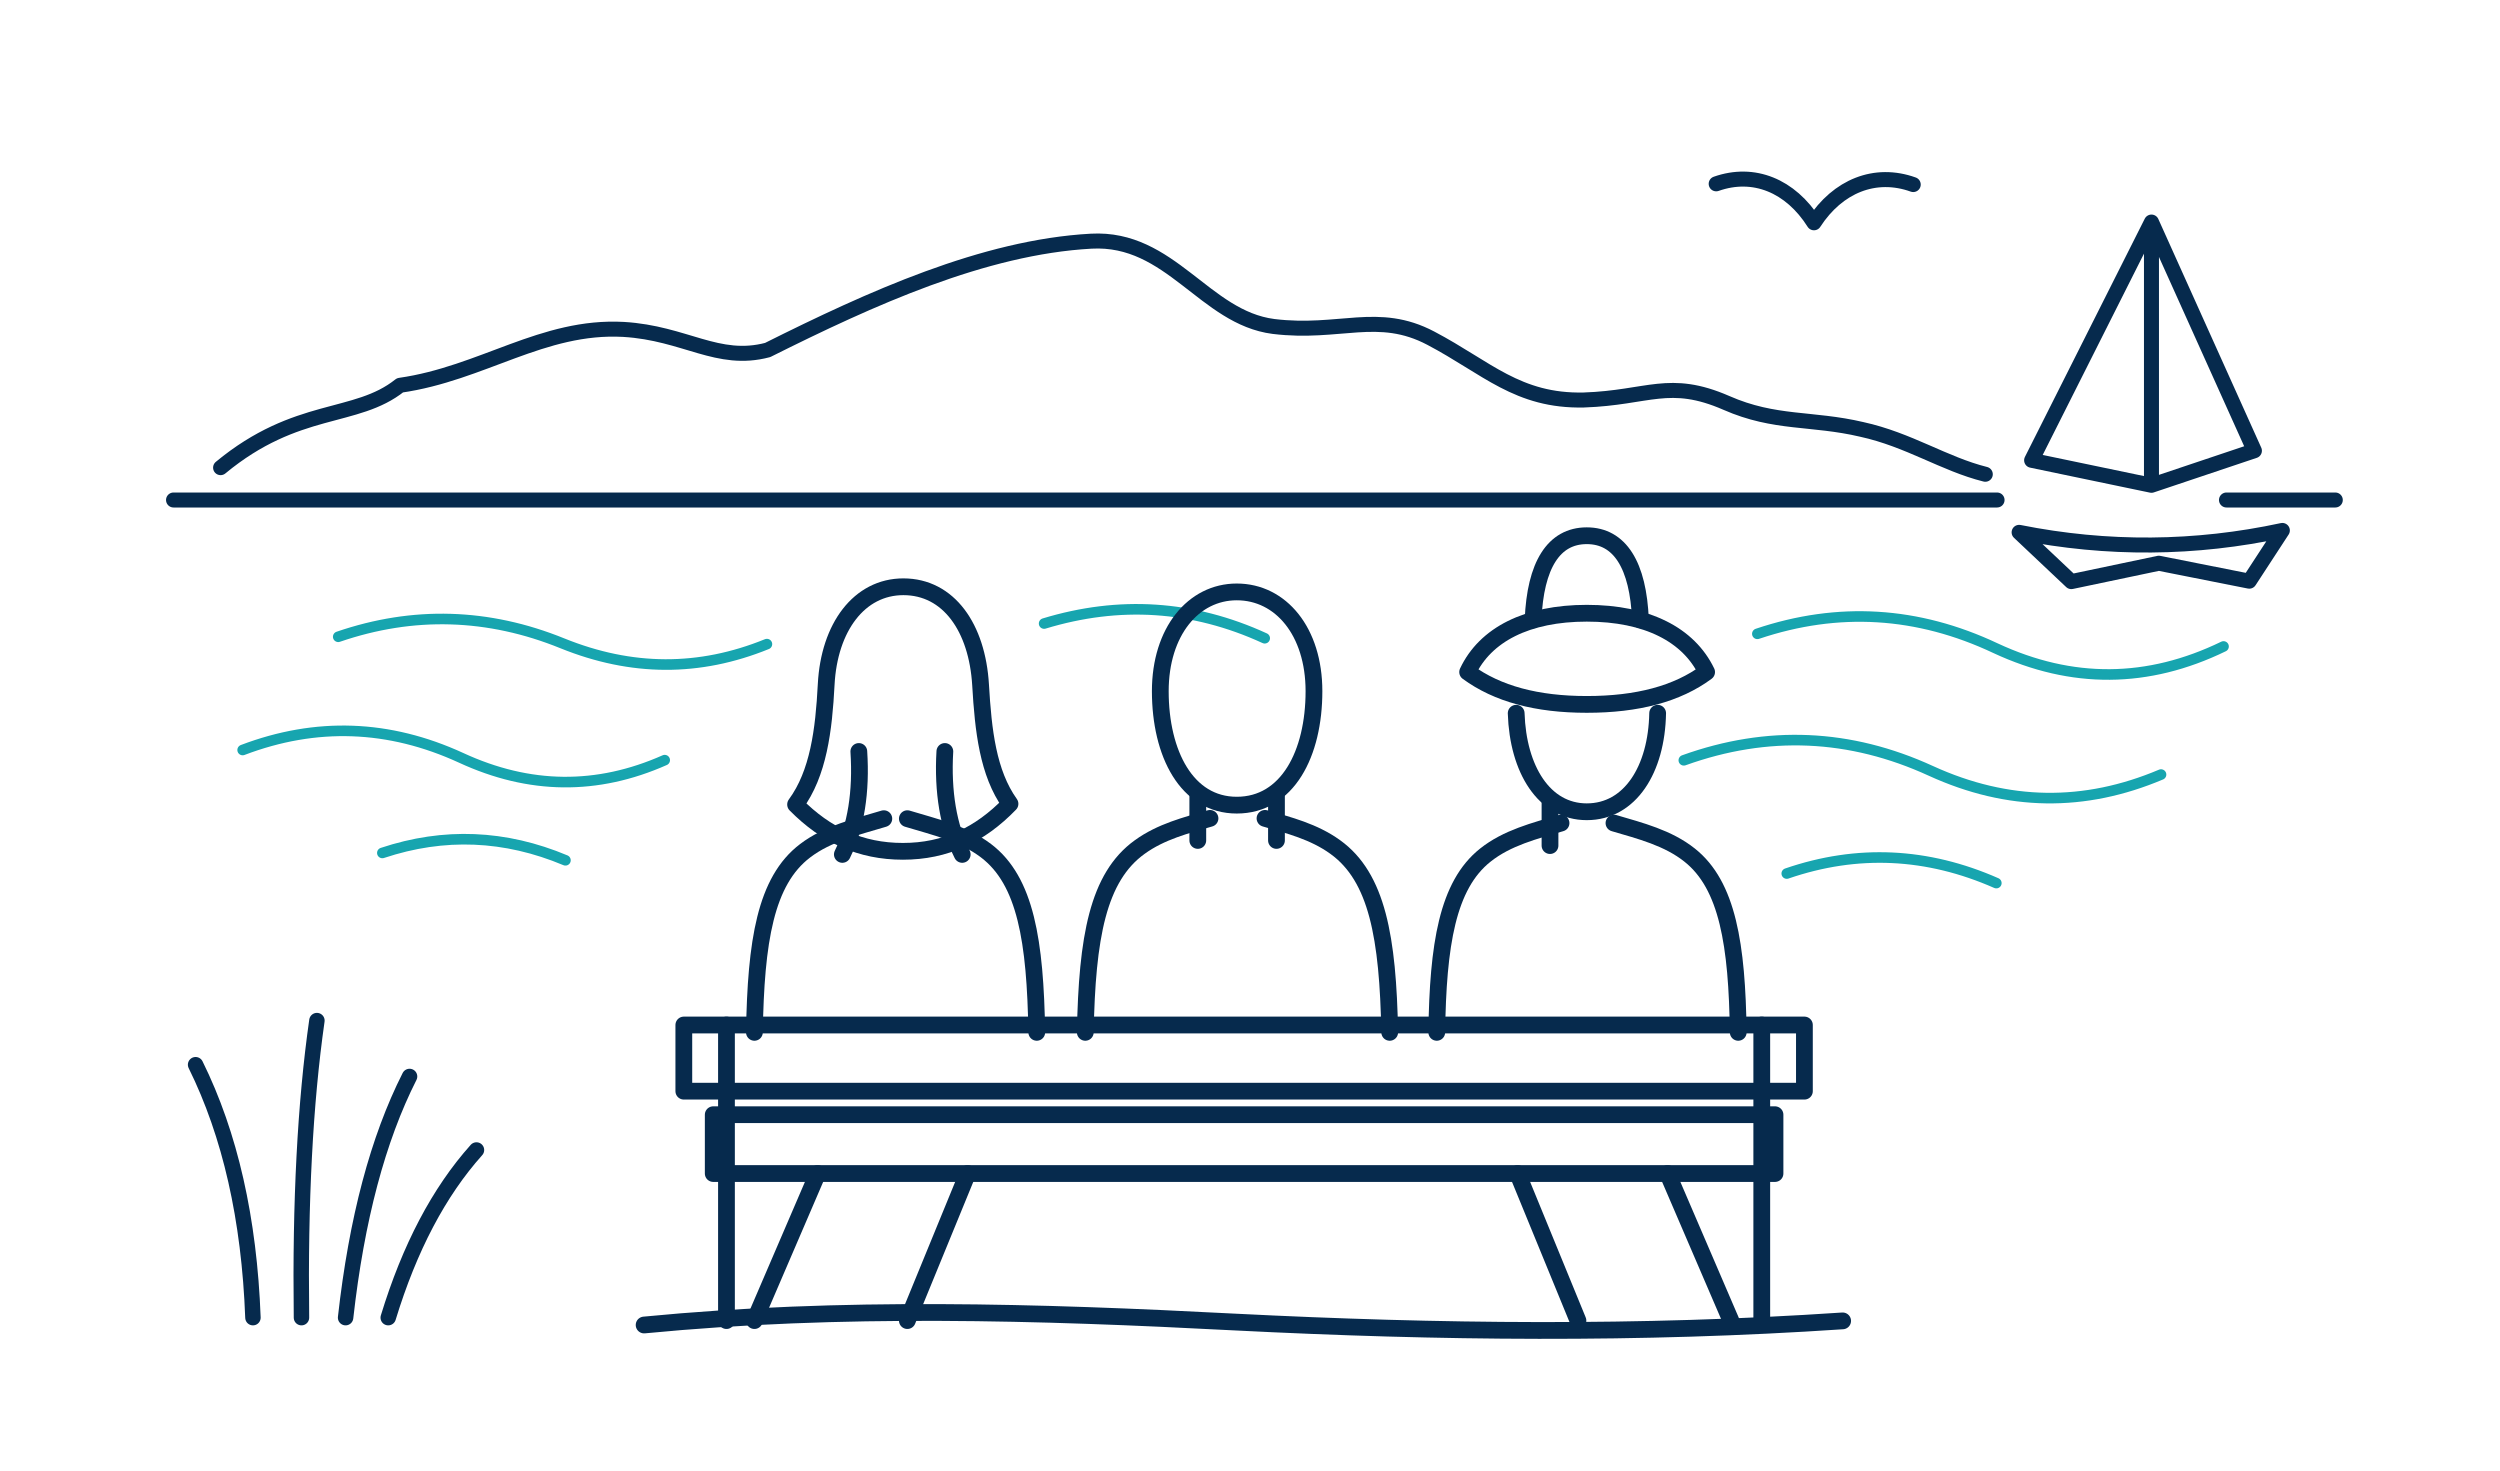
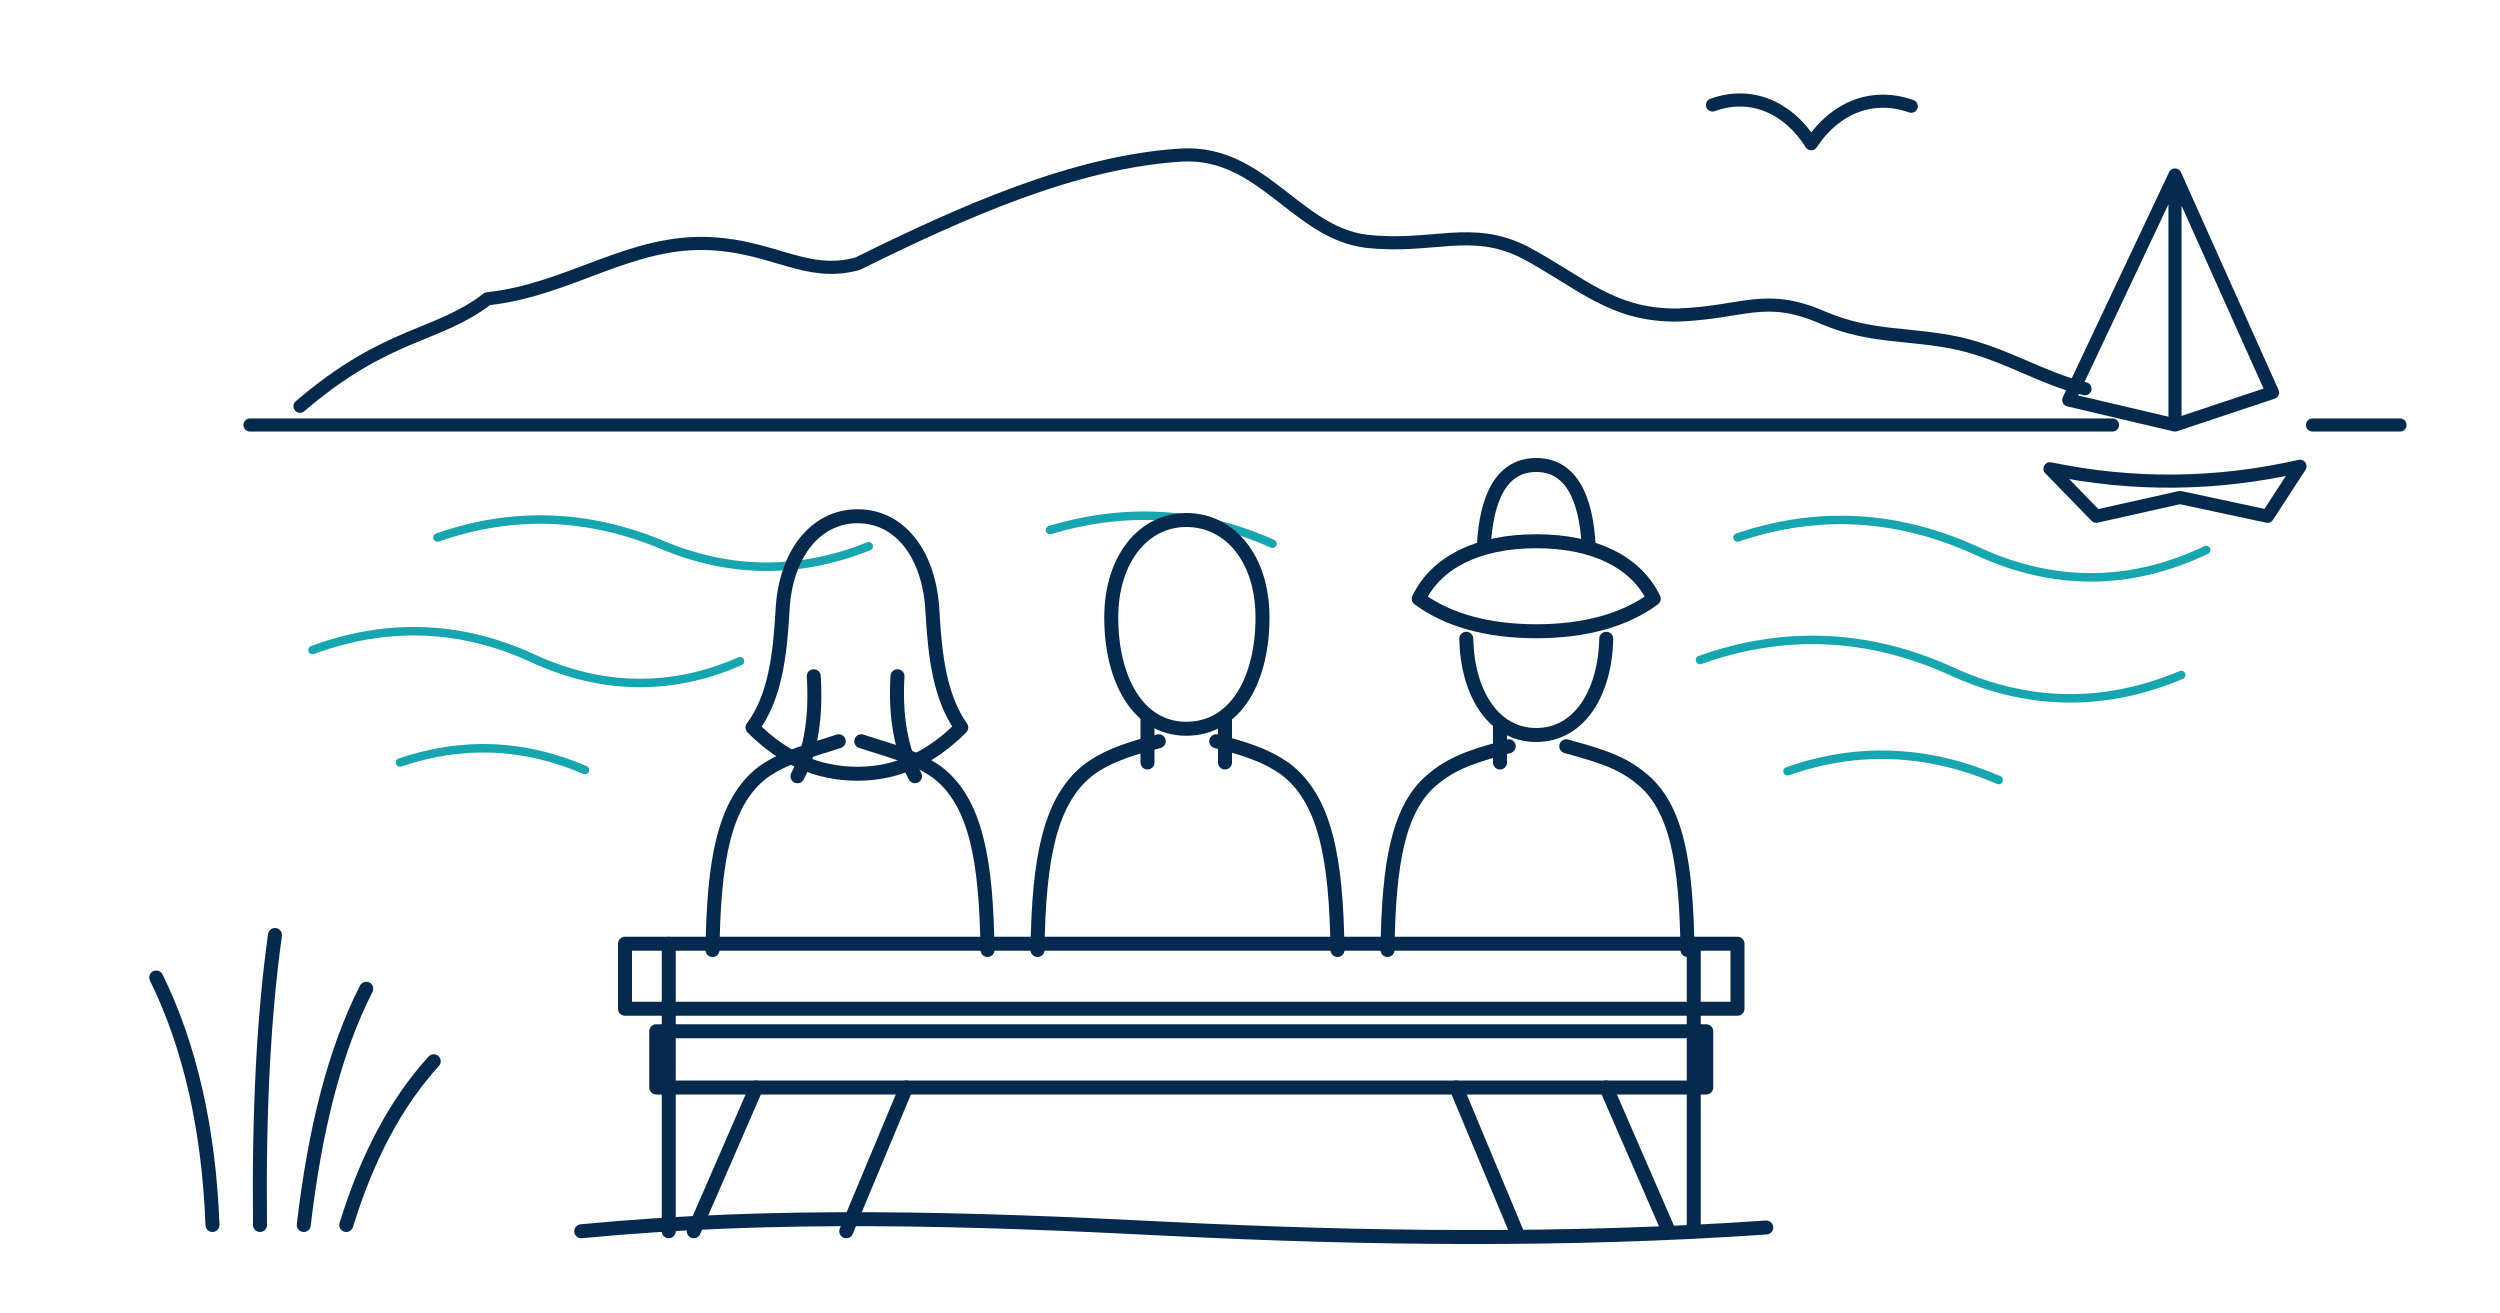
- <svg xmlns="http://www.w3.org/2000/svg" viewBox="0 0 170 100" role="img" aria-hidden="true">
-   <g fill="none" stroke="#062a4d" stroke-width="1.02" stroke-linecap="round" stroke-linejoin="round">
-     <path d="M15 31.8c5.2-4.3 9.2-3.2 12.2-5.6 5.6-.8 9.7-4.1 15.2-3.8 4.2.25 6.4 2.3 9.8 1.4 7-3.5 14.7-7 22-7.4 5.4-.3 7.7 5.2 12.4 5.8 4.5.55 7.1-1.1 10.7.8 3.8 2 5.9 4.3 10.4 4.2 4.4-.15 5.8-1.5 9.7.2 3.3 1.45 5.8 1 9.2 1.8 3.2.7 5.6 2.35 8.4 3.05" />
-     <path d="M11.8 34h124M151.4 34h7.4" />
-     <path d="M116.7 12.5c2.55-.9 5.05.12 6.65 2.65 1.62-2.5 4.16-3.53 6.75-2.6" />
+ <svg xmlns="http://www.w3.org/2000/svg" viewBox="0 0 200 105" role="img" aria-hidden="true">
+   <g fill="none" stroke="#062a4d" stroke-width="1.05" stroke-linecap="round" stroke-linejoin="round">
+     <path d="M24 32.5c7-6 11-5.5 15-8.6 6.6-.7 11.5-4.8 18-4.4 5 .3 7.6 2.7 11.6 1.6 8.3-4.1 17.4-8.2 26-8.7 6.4-.3 9.1 6.2 14.7 6.9 5.3.6 8.4-1.3 12.7.9 4.5 2.4 7 5.1 12.3 5 5.2-.2 6.9-1.8 11.5.2 4 1.7 6.9 1.2 11 2.1 3.8.9 6.6 2.8 10 3.6" />
+     <path d="M20 34h149M185 34h7" />
+     <path d="M137 8.4c3-1.1 6 .1 7.9 3.1 1.9-2.9 4.9-4.1 8-3" />
+     <path d="M174 34V14m0 0-8.5 18 8.5 2m0-20 7.8 17.4L174 34" />
+     <path d="M164 37.5c6.7 1.4 13.4 1.3 20-.2l-2.6 4-7-1.5-6.7 1.5Z" />
  </g>
-   <g fill="none" stroke="#062a4d" stroke-width="1.02" stroke-linecap="round" stroke-linejoin="round">
-     <path d="M146.3 33V15.1M146.3 15.1l-8.15 16.2 8.15 1.7M146.3 15.1l7 15.55-7 2.35" />
-     <path d="M137.3 36.2c6 1.2 12 1.14 17.9-.13l-2.25 3.45-6.15-1.22-5.95 1.25Z" />
+   <g fill="none" stroke="#17a5af" stroke-width=".68" stroke-linecap="round" stroke-linejoin="round">
+     <path d="M35 43c6-2.1 12-1.9 18 .6 5.5 2.3 11 2.3 16.5.1M84 42.4c6-1.8 12-1.5 17.8 1.1M139 43c6.5-2.2 12.9-1.8 19.2 1.1 6.1 2.8 12.2 2.8 18.3-.1" />
+     <path d="M25 52c6-2.2 11.9-2 17.7.7 5.5 2.5 11 2.6 16.5.2M136 52.8c6.7-2.4 13.4-2.1 19.9.8 6.2 2.9 12.4 3 18.6.4" />
+     <path d="M32 61c5-1.7 9.9-1.5 14.8.6M143 61.7c5.7-2 11.3-1.7 16.9.7" />
  </g>
-   <g fill="none" stroke="#17a5af" stroke-width=".72" stroke-linecap="round" stroke-linejoin="round">
-     <path d="M23 43.3c5.1-1.75 10.2-1.6 15.25.45 4.7 1.9 9.3 1.92 13.9.05M71 42.4c5.1-1.55 10.1-1.25 15 1M119.5 43.1c5.5-1.85 10.9-1.52 16.2.98 5.2 2.42 10.35 2.38 15.5-.12" />
-     <path d="M16.5 51c5-1.9 9.95-1.72 14.85.53 4.65 2.15 9.25 2.2 13.85.16M114.5 51.7c5.7-2.05 11.3-1.8 16.8.72 5.25 2.4 10.45 2.45 15.65.25" />
-     <path d="M26 58c4.2-1.4 8.35-1.22 12.45.5M121.5 59.4c4.8-1.65 9.55-1.42 14.25.65" />
-   </g>
-   <g fill="none" stroke="#062a4d" stroke-width="1.14" stroke-linecap="round" stroke-linejoin="round">
-     <path d="M51.3 70.2c.1-6.2.75-10.3 3.45-12.35 1.55-1.18 3.5-1.62 5.35-2.18M70.5 70.2c-.1-6.2-.75-10.3-3.45-12.35-1.55-1.18-3.5-1.62-5.35-2.18" />
-     <path d="M54.1 54.7c1.55-2.1 1.92-5.05 2.08-8.15.2-3.9 2.25-6.65 5.25-6.65 3.08 0 5.02 2.78 5.25 6.68.18 3.1.5 5.98 2 8.08-2.05 2.12-4.4 3.23-7.28 3.23-2.88 0-5.22-1.08-7.3-3.18Z" />
-     <path d="M58.4 51.1c.18 2.75-.2 5.12-1.12 7M64.25 51.1c-.16 2.75.24 5.12 1.18 7" />
-     <path d="M73.8 70.2c.12-6.45.85-10.55 3.7-12.6 1.45-1.05 3.15-1.48 4.78-1.95M94.5 70.2c-.12-6.45-.85-10.55-3.7-12.6-1.45-1.05-3.15-1.48-4.78-1.95" />
-     <path d="M78.9 47c0-4.05 2.25-6.75 5.2-6.75 3 0 5.25 2.7 5.25 6.75 0 4.25-1.8 7.75-5.25 7.75-3.4 0-5.2-3.5-5.2-7.75Z" />
-     <path d="M81.45 54v3.15M86.8 54v3.15" />
-     <path d="M97.7 70.2c.08-5.95.72-10 3.3-12.05 1.48-1.18 3.35-1.65 5.15-2.18M118.2 70.2c-.08-5.95-.72-10-3.3-12.05-1.48-1.18-3.35-1.65-5.15-2.18" />
-     <path d="M103.1 48.5c.12 3.82 1.9 6.7 4.8 6.7 2.95 0 4.75-2.88 4.82-6.7" />
-     <path d="M99.8 45.7c1.2-2.55 4.05-4 8.1-4 4.08 0 6.92 1.45 8.15 4-2 1.48-4.7 2.2-8.15 2.2-3.4 0-6.08-.72-8.1-2.2Z" />
-     <path d="M104.25 42.15c.15-3.72 1.4-5.72 3.65-5.72s3.5 2 3.65 5.72M105.4 54.4v3.1" />
-   </g>
-   <g fill="none" stroke="#062a4d" stroke-width="1.14" stroke-linecap="round" stroke-linejoin="round">
-     <path d="M46.5 69.7h76.2v4.5H46.5zM48.5 75.8h72.2v4H48.5z" />
-     <path d="M49.4 69.7v20.1M119.8 69.7v20.1M55.6 79.8l-4.3 10M65.8 79.8l-4.1 10M103.2 79.8l4.1 10M113.4 79.8l4.3 10" />
-     <path d="M43.8 90.1c13.4-1.3 26.8-.9 40.2-.2 13.8.7 27.5.85 41.3-.08" />
-   </g>
-   <g fill="none" stroke="#062a4d" stroke-width="1.05" stroke-linecap="round" stroke-linejoin="round">
-     <path d="M17.2 89.6c-.25-6.7-1.55-12.45-3.9-17.2M20.5 89.6c-.1-7.9.25-14.6 1.05-20.2M23.5 89.6c.75-6.7 2.2-12.15 4.35-16.4M26.4 89.6c1.45-4.75 3.45-8.55 6-11.4" />
+   <g fill="none" stroke="#062a4d" stroke-width="1.12" stroke-linecap="round" stroke-linejoin="round">
+     <path d="M57 76c.1-7.1.9-11.8 4-14.2 1.8-1.3 4-1.8 6.1-2.5M79 76c-.1-7.1-.9-11.8-4-14.2-1.8-1.3-4-1.8-6.1-2.5" />
+     <path d="M60.2 58.2c1.8-2.4 2.2-5.8 2.4-9.3.2-4.5 2.6-7.6 6-7.6 3.5 0 5.8 3.2 6 7.7.2 3.5.6 6.8 2.3 9.2-2.4 2.4-5.1 3.7-8.3 3.7-3.3 0-6-1.3-8.4-3.7Z" />
+     <path d="M65.1 54.1c.2 3.2-.2 5.9-1.3 8M71.8 54.1c-.2 3.2.3 5.9 1.4 8" />
+     <path d="M83 76c.1-7.4 1-12.1 4.2-14.5 1.7-1.2 3.6-1.7 5.5-2.2M107 76c-.1-7.4-1-12.1-4.2-14.5-1.7-1.2-3.6-1.7-5.5-2.2" />
+     <path d="M88.9 49.4c0-4.7 2.6-7.8 6-7.8 3.5 0 6.1 3.1 6.1 7.8 0 4.9-2.1 8.9-6.1 8.9-3.9 0-6-4-6-8.9Z" />
+     <path d="M91.8 57.4V61m6.2-3.6V61" />
+     <path d="M111 76c.1-6.8.8-11.5 3.8-13.8 1.7-1.4 3.8-1.9 5.9-2.5M135 76c-.1-6.8-.8-11.5-3.8-13.8-1.7-1.4-3.8-1.9-5.9-2.5" />
+     <path d="M117.3 51.1c.1 4.4 2.2 7.7 5.6 7.7 3.4 0 5.5-3.3 5.6-7.7" />
+     <path d="M113.5 47.9c1.4-2.9 4.7-4.6 9.4-4.6 4.7 0 8 1.7 9.4 4.6-2.3 1.7-5.5 2.6-9.4 2.6s-7.1-.9-9.4-2.6Z" />
+     <path d="M118.7 43.8c.2-4.3 1.6-6.6 4.2-6.6s4 2.3 4.2 6.6M120 57.9V61" />
+     <path d="M50 75.5h89v5.2H50zM52.5 82.5h84v4.5h-84z" />
+     <path d="M53.5 75.5v23M135.5 75.5v23M60.5 87l-5 11.5M72.5 87l-4.8 11.5M116.5 87l4.8 11.5M128.5 87l5 11.5" />
+     <path d="M46.5 98.5c15.6-1.5 31.2-1 46.8-.2 16 .8 32 1 48-.1" />
+     <path d="M17 98c-.3-7.7-1.8-14.3-4.5-19.8M20.8 98c-.1-9.1.3-16.8 1.2-23.2M24.3 98c.9-7.7 2.5-14 5-18.9M27.7 98c1.7-5.5 4-9.8 7-13.1" />
  </g>
</svg>
